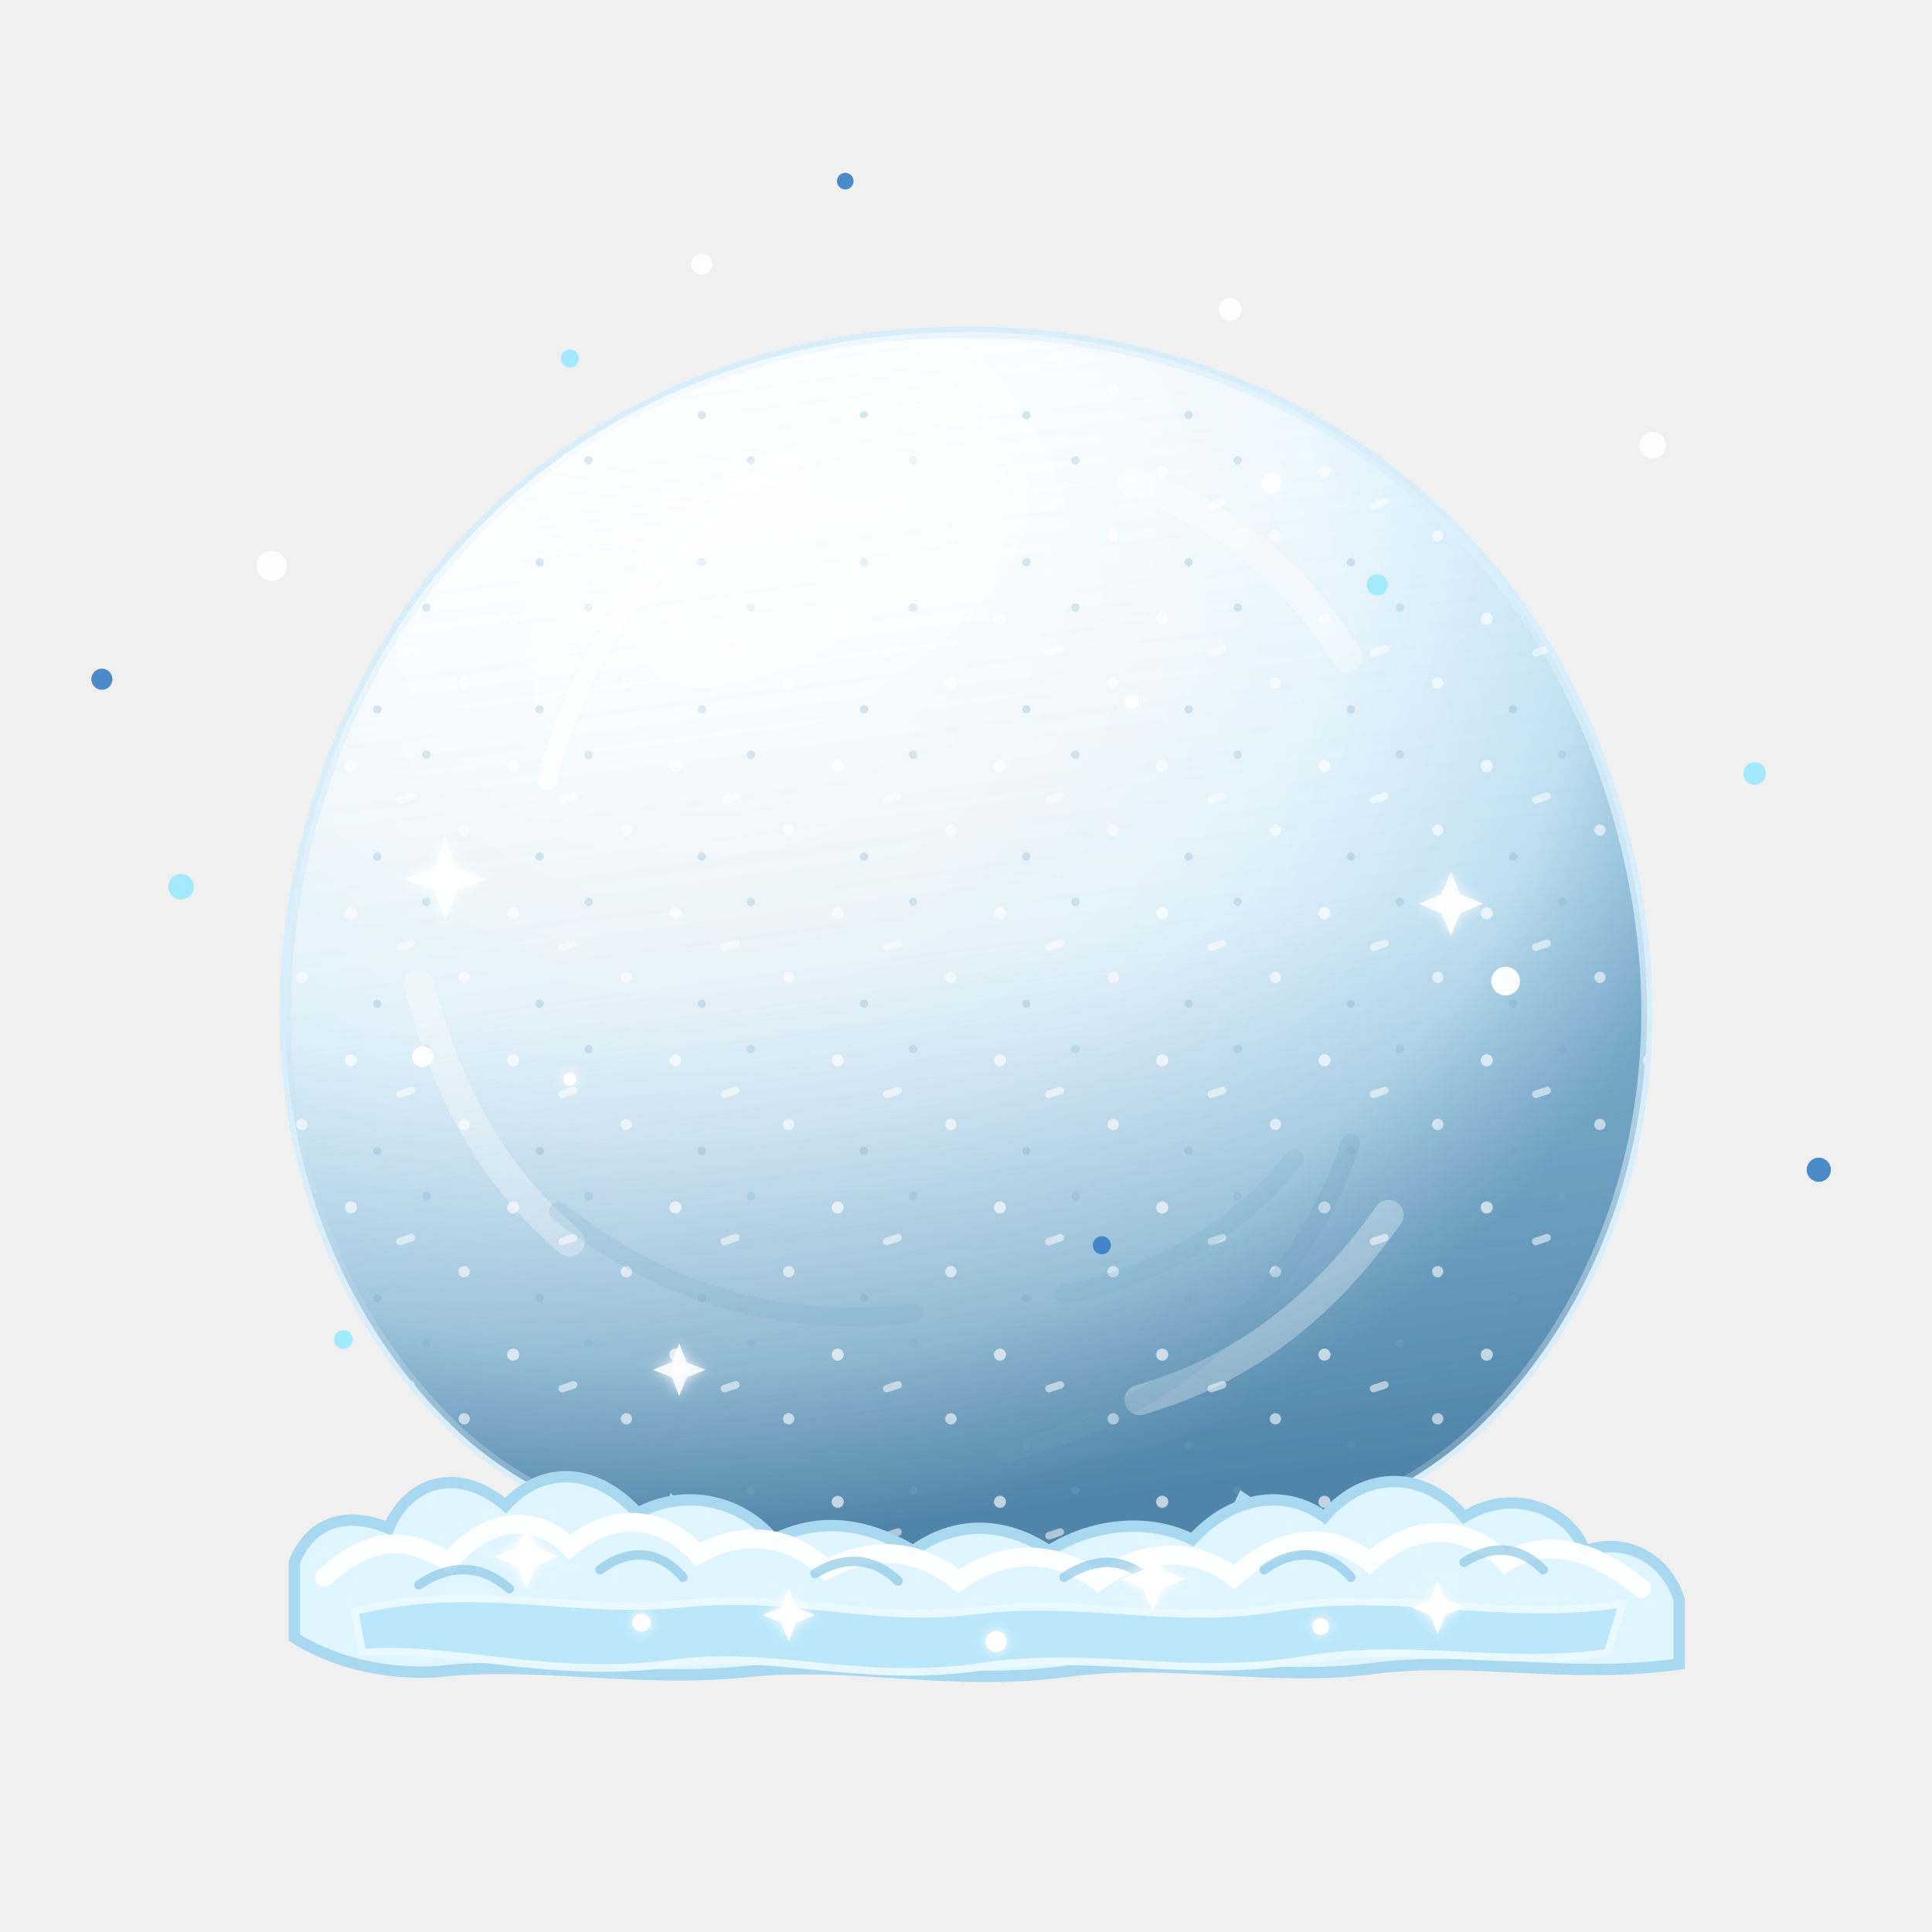
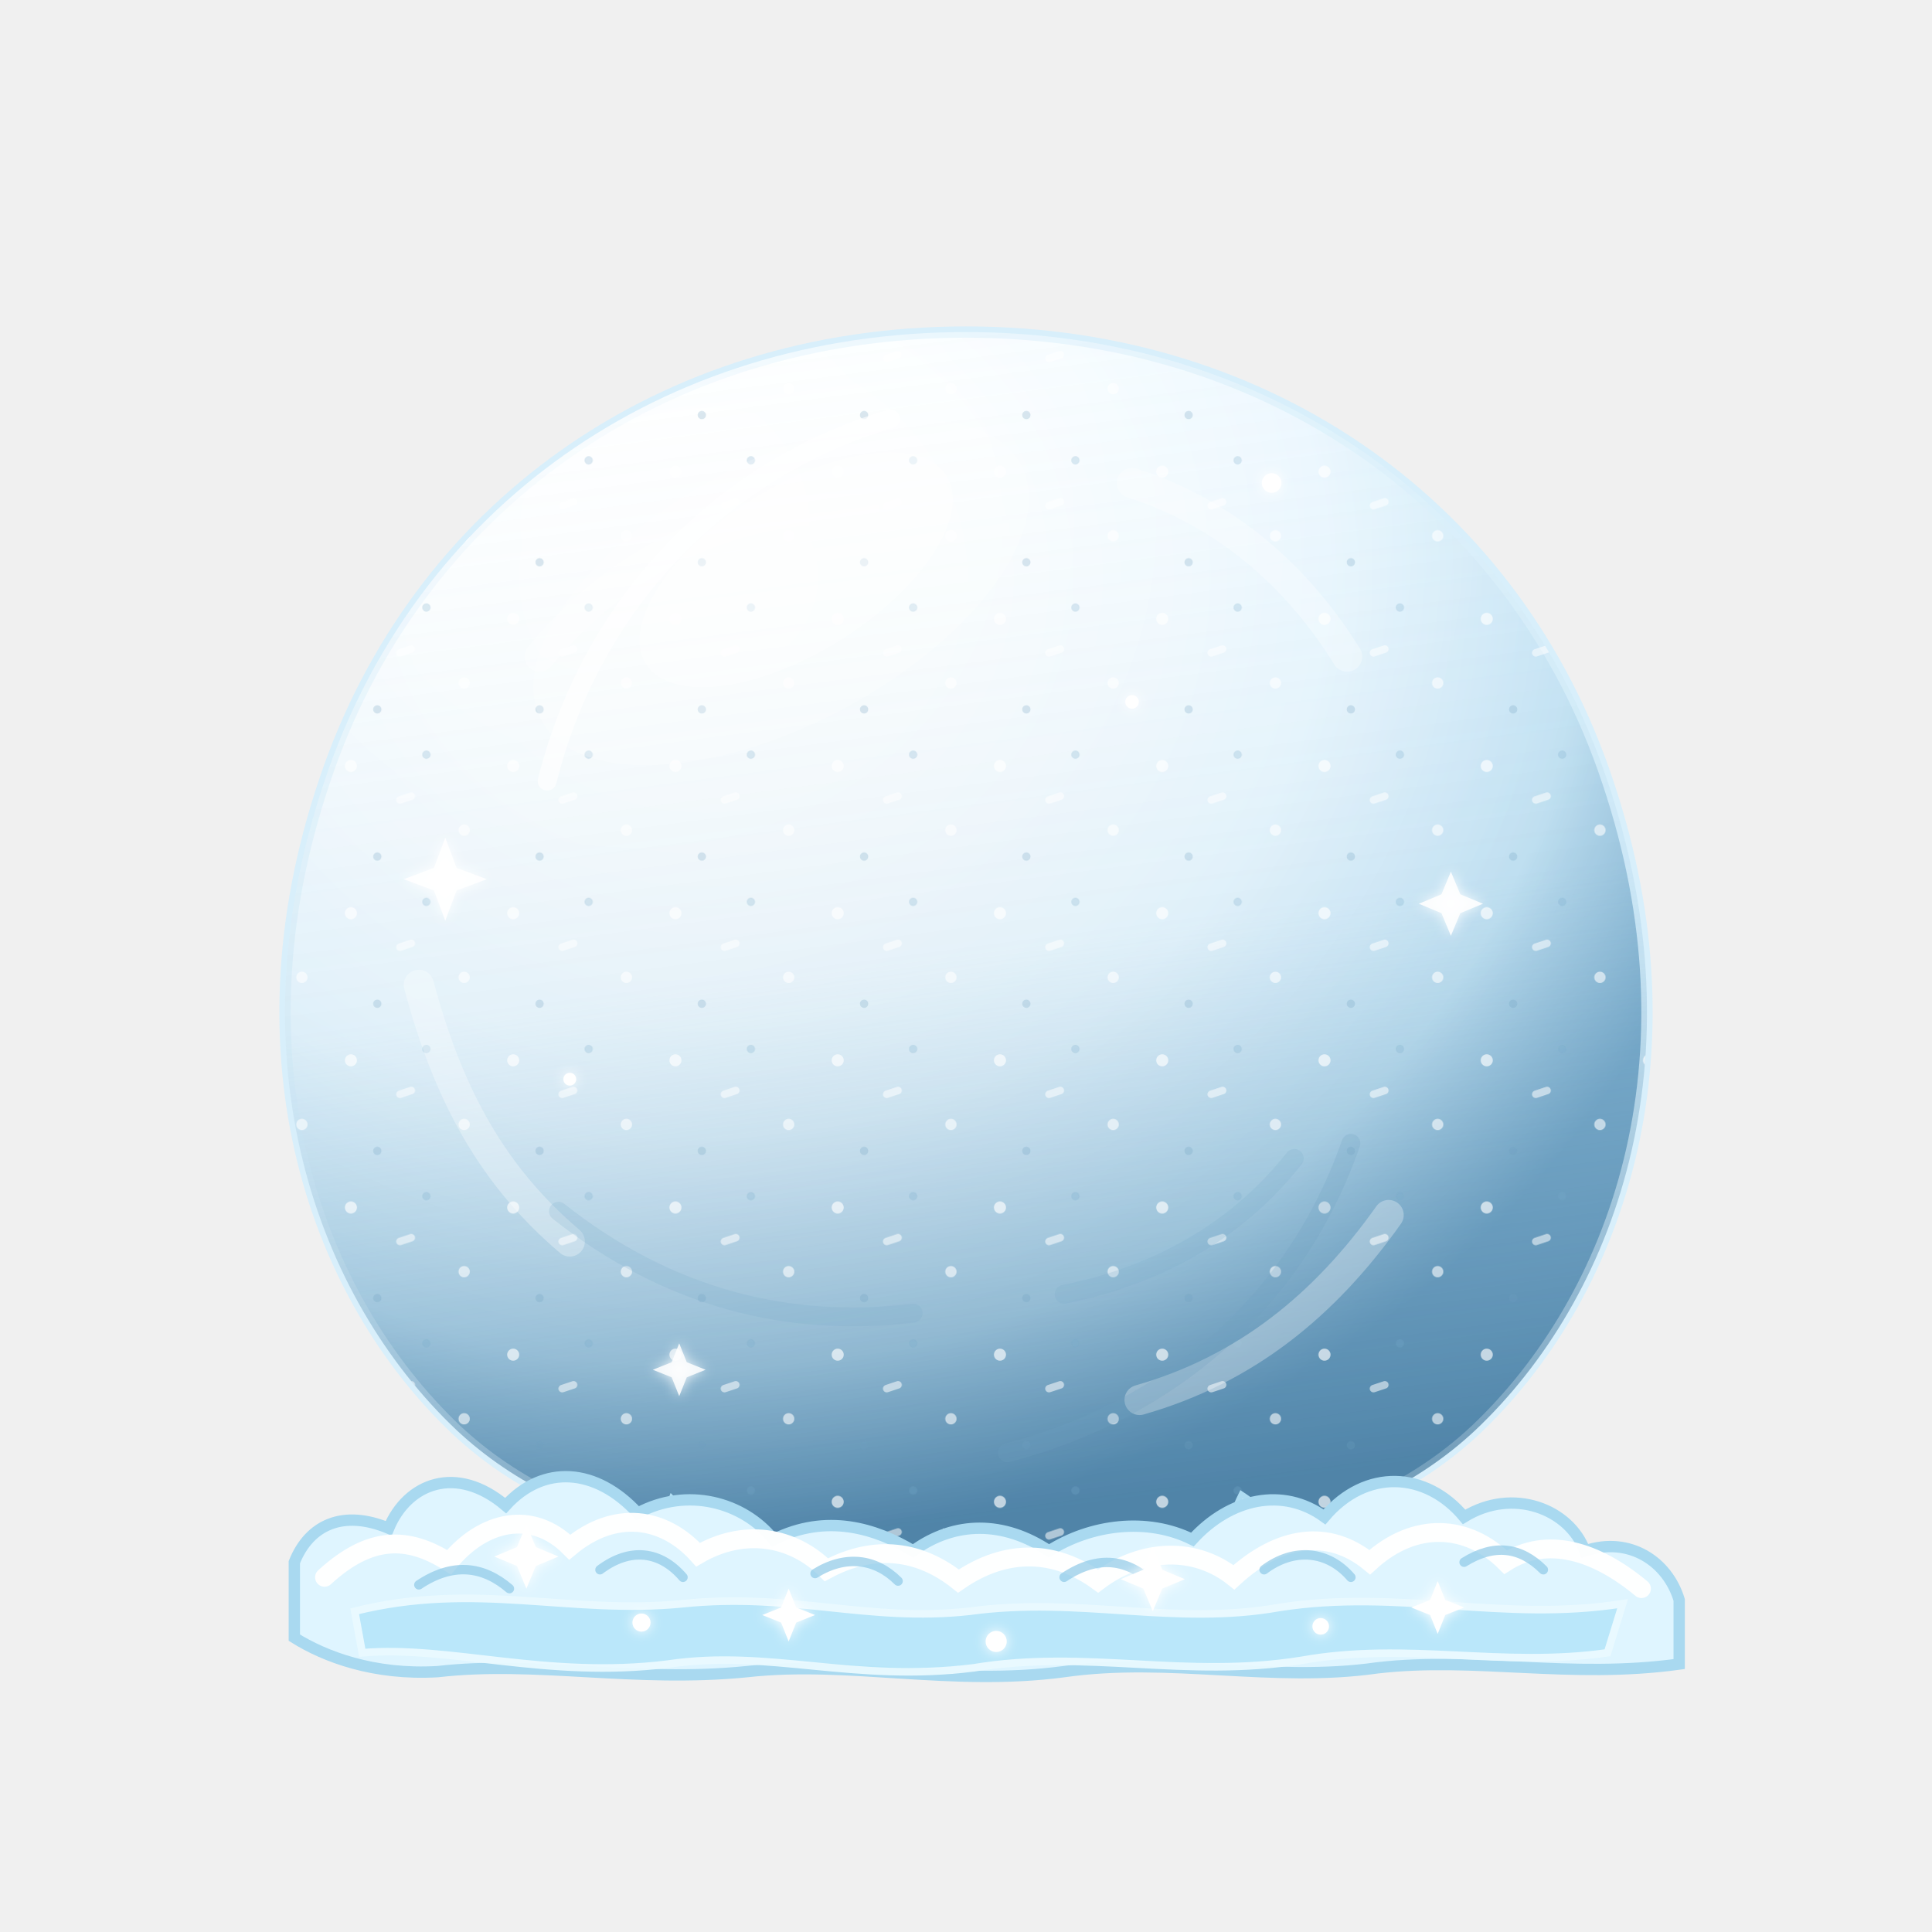
<svg xmlns="http://www.w3.org/2000/svg" width="512" height="512" viewBox="0 0 512 512">
  <defs>
    <radialGradient id="snow" cx="31%" cy="20%" r="78%">
      <stop offset="0" stop-color="#fff" />
      <stop offset=".28" stop-color="#fbfeff" />
      <stop offset=".58" stop-color="#e9f7ff" />
      <stop offset=".82" stop-color="#c6e4f4" />
      <stop offset="1" stop-color="#78a9c9" />
    </radialGradient>
    <radialGradient id="shine" cx="27%" cy="16%" r="70%">
      <stop offset="0" stop-color="#fff" stop-opacity=".98" />
      <stop offset=".38" stop-color="#fff" stop-opacity=".48" />
      <stop offset="1" stop-color="#fff" stop-opacity="0" />
    </radialGradient>
    <linearGradient id="lowerShade" x1="0" y1="0" x2=".15" y2="1">
      <stop offset="0" stop-color="#d8f1ff" stop-opacity="0" />
      <stop offset=".56" stop-color="#82b6d5" stop-opacity=".14" />
      <stop offset="1" stop-color="#376d94" stop-opacity=".62" />
    </linearGradient>
    <linearGradient id="melt" x1="0" y1="0" x2="0" y2="1">
      <stop offset="0" stop-color="#f5fdff" />
      <stop offset=".42" stop-color="#d5effb" />
      <stop offset="1" stop-color="#8bbbd5" />
    </linearGradient>
    <linearGradient id="ground" x1="0" y1="0" x2="0" y2="1">
      <stop offset="0" stop-color="#426f91" stop-opacity=".32" />
      <stop offset="1" stop-color="#426f91" stop-opacity="0" />
    </linearGradient>
    <filter id="soft" x="-40%" y="-40%" width="180%" height="180%">
      <feGaussianBlur stdDeviation="4.5" />
    </filter>
    <filter id="spark" x="-200%" y="-200%" width="500%" height="500%">
      <feGaussianBlur stdDeviation="1.6" result="b" />
      <feMerge>
        <feMergeNode in="b" />
        <feMergeNode in="SourceGraphic" />
      </feMerge>
    </filter>
    <clipPath id="ballClip">
      <path d="M256 88 C337 88 402 135 426 207 C451 281 428 344 391 379 C360 408 314 414 256 414 C198 414 152 408 121 379 C84 344 61 281 86 207 C110 135 175 88 256 88Z" />
    </clipPath>
    <pattern id="grain" width="43" height="39" patternUnits="userSpaceOnUse">
      <circle cx="7" cy="8" r="1.6" fill="#fff" opacity=".9" />
      <circle cx="27" cy="5" r="1.1" fill="#75a9c8" opacity=".35" />
      <circle cx="37" cy="25" r="1.5" fill="#fff" opacity=".82" />
      <circle cx="14" cy="32" r="1.1" fill="#6d9fbe" opacity=".34" />
      <path d="M20 17l3-1" stroke="#fff" stroke-width="2" stroke-linecap="round" opacity=".75" />
    </pattern>
  </defs>
  <path d="M256 88 C337 88 402 135 426 207 C451 281 428 344 391 379 C360 408 314 414 256 414 C198 414 152 408 121 379 C84 344 61 281 86 207 C110 135 175 88 256 88Z" fill="url(#snow)" stroke="#d8effb" stroke-width="3" />
  <g clip-path="url(#ballClip)">
    <path d="M65 86H447V420H65Z" fill="url(#shine)" />
    <path d="M65 86H447V420H65Z" fill="url(#lowerShade)" />
    <path d="M65 86H447V420H65Z" fill="url(#grain)" opacity=".72" />
    <path d="M143 174c23-28 55-41 86-39M300 128c25 8 44 25 57 46M111 261c8 30 20 51 40 68M302 371c28-8 49-25 66-49" fill="none" stroke="#fff" stroke-width="8" stroke-linecap="round" opacity=".3" />
    <path d="M148 321c29 23 61 31 94 27M282 343c25-5 46-17 61-36" fill="none" stroke="#78a9c8" stroke-width="5" stroke-linecap="round" opacity=".2" />
    <ellipse cx="207" cy="157" rx="72" ry="35" fill="#fff" opacity=".2" transform="rotate(-28 207 157)" />
  </g>
  <path d="M178 397c-2 5-3 8-1 11 2 2 5 1 6-2 1-3-2-6-5-9Z" fill="#dff7ff" stroke="#b8e6fa" stroke-width="1.5" opacity=".95" />
  <path d="M329 396c-2 4-3 7-1 9 2 2 5 1 6-2 1-3-2-5-5-7Z" fill="#dff7ff" stroke="#b8e6fa" stroke-width="1.5" opacity=".9" />
  <path d="M250 405c-1.5 3-2 5-.5 7 1.5 1.5 4 .5 4.5-1.5.5-2-2-4-4-5.5Z" fill="#f4fdff" opacity=".9" />
  <ellipse cx="211" cy="151" rx="47" ry="22" fill="#fff" opacity=".38" transform="rotate(-32 211 151)" />
  <path d="M145 207c12-48 47-83 91-96" fill="none" stroke="#fff" stroke-width="5" stroke-linecap="round" opacity=".65" />
  <path d="M358 303c-15 43-49 71-91 82" fill="none" stroke="#6f9fbd" stroke-width="5" stroke-linecap="round" opacity=".22" />
  <g fill="#fff" filter="url(#spark)">
    <path d="M115 230l3-8 3 8 8 3-8 3-3 8-3-8-8-3Z" opacity=".9" />
    <path d="M382 237l2.5-6 2.5 6 6 2.5-6 2.5-2.5 6-2.5-6-6-2.5Z" opacity=".88" />
    <path d="M178 361l2-5 2 5 5 2-5 2-2 5-2-5-5-2Z" opacity=".85" />
    <circle cx="337" cy="128" r="2.6" />
    <circle cx="300" cy="186" r="1.8" />
    <circle cx="151" cy="286" r="1.7" />
  </g>
  <path d="M78 414 C82 404 91 400 103 405 C108 393 121 388 134 399 C144 388 158 389 169 401 C182 394 197 398 205 408 C219 401 232 405 242 411 C253 403 266 403 278 411 C289 404 304 402 316 408 C326 397 340 394 351 402 C362 389 378 390 388 402 C401 394 416 400 420 411 C432 407 442 414 445 424 L445 441 C416 445 391 439 365 442 C337 446 310 439 282 443 C252 447 225 440 198 443 C168 446 142 440 116 443 C99 444 86 439 78 434Z" fill="#dff5ff" stroke="#a9d9f0" stroke-width="3" />
  <path d="M86 418 C98 407 108 407 119 414 C128 403 141 400 151 410 C163 400 176 402 185 412 C197 405 210 407 219 416 C232 409 244 411 254 419 C267 410 280 411 291 419 C303 410 317 410 327 418 C339 407 352 405 363 414 C375 403 389 404 399 414 C410 407 423 411 435 421" fill="none" stroke="#fff" stroke-width="5" stroke-linecap="round" opacity=".96" />
  <path d="M94 427 C126 419 151 428 181 425 C210 422 230 430 257 427 C286 423 311 431 339 426 C371 421 398 430 430 425 L426 438 C398 442 373 435 345 440 C314 445 288 437 258 442 C226 446 204 437 177 441 C145 445 119 436 96 438Z" fill="#b8e7fa" opacity=".94" stroke="#eafaff" stroke-width="2" />
  <path d="M111 420c9-6 17-5 24 1m24-5c8-6 16-5 22 2m35-1c8-5 16-4 22 2m44-1c9-6 17-5 24 2m29-4c8-6 17-5 23 2m30-4c8-5 15-4 21 2" fill="none" stroke="#8fc9e7" stroke-width="2.5" stroke-linecap="round" opacity=".7" />
  <g filter="url(#spark)">
    <path d="M137 410l2.5-6 2.5 6 6 2.5-6 2.5-2.5 6-2.5-6-6-2.5Z" fill="#fff" />
    <path d="M207 426l2-5 2 5 5 2-5 2-2 5-2-5-5-2Z" fill="#fff" />
    <path d="M303 416l2.5-6 2.5 6 6 2.5-6 2.5-2.5 6-2.5-6-6-2.5Z" fill="#fff" />
    <path d="M379 424l2-5 2 5 5 2-5 2-2 5-2-5-5-2Z" fill="#fff" />
    <circle cx="170" cy="430" r="2.4" fill="#fff" />
    <circle cx="264" cy="435" r="2.8" fill="#fff" />
    <circle cx="350" cy="431" r="2.2" fill="#fff" />
  </g>
-   <g stroke="none">
-     <g fill="#fff" opacity=".95">
-       <circle cx="72" cy="150" r="4">
-         <animate attributeName="cy" values="150;360;150" dur="4.8s" repeatCount="indefinite" />
-       </circle>
-       <circle cx="438" cy="118" r="3.5">
-         <animate attributeName="cy" values="118;340;118" dur="5.4s" repeatCount="indefinite" />
-       </circle>
-       <circle cx="112" cy="280" r="2.8">
-         <animate attributeName="cy" values="280;430;280" dur="4.1s" repeatCount="indefinite" />
-       </circle>
-       <circle cx="399" cy="260" r="3.8">
-         <animate attributeName="cy" values="260;430;260" dur="4.6s" repeatCount="indefinite" />
-       </circle>
-       <circle cx="186" cy="70" r="2.8">
-         <animate attributeName="cy" values="70;270;70" dur="5.1s" repeatCount="indefinite" />
-       </circle>
-       <circle cx="326" cy="82" r="3">
-         <animate attributeName="cy" values="82;290;82" dur="4.4s" repeatCount="indefinite" />
-       </circle>
-     </g>
-     <g fill="#9feaff" opacity=".94">
-       <circle cx="48" cy="235" r="3.4">
-         <animate attributeName="cy" values="235;430;235" dur="5.2s" repeatCount="indefinite" />
-       </circle>
-       <circle cx="465" cy="205" r="3">
-         <animate attributeName="cy" values="205;420;205" dur="4.7s" repeatCount="indefinite" />
-       </circle>
-       <circle cx="151" cy="95" r="2.4">
-         <animate attributeName="cy" values="95;310;95" dur="4.3s" repeatCount="indefinite" />
-       </circle>
-       <circle cx="365" cy="155" r="2.8">
-         <animate attributeName="cy" values="155;370;155" dur="5.6s" repeatCount="indefinite" />
-       </circle>
-       <circle cx="91" cy="355" r="2.5">
-         <animate attributeName="cy" values="355;450;355" dur="3.9s" repeatCount="indefinite" />
-       </circle>
-     </g>
-     <g fill="#397fc5" opacity=".9">
-       <circle cx="27" cy="180" r="2.8">
-         <animate attributeName="cy" values="180;390;180" dur="5.7s" repeatCount="indefinite" />
-       </circle>
-       <circle cx="482" cy="310" r="3.2">
-         <animate attributeName="cy" values="310;450;310" dur="4.9s" repeatCount="indefinite" />
-       </circle>
-       <circle cx="224" cy="48" r="2.2">
-         <animate attributeName="cy" values="48;250;48" dur="4.6s" repeatCount="indefinite" />
-       </circle>
-       <circle cx="292" cy="330" r="2.4">
-         <animate attributeName="cy" values="330;455;330" dur="4.2s" repeatCount="indefinite" />
-       </circle>
-     </g>
-   </g>
</svg>
